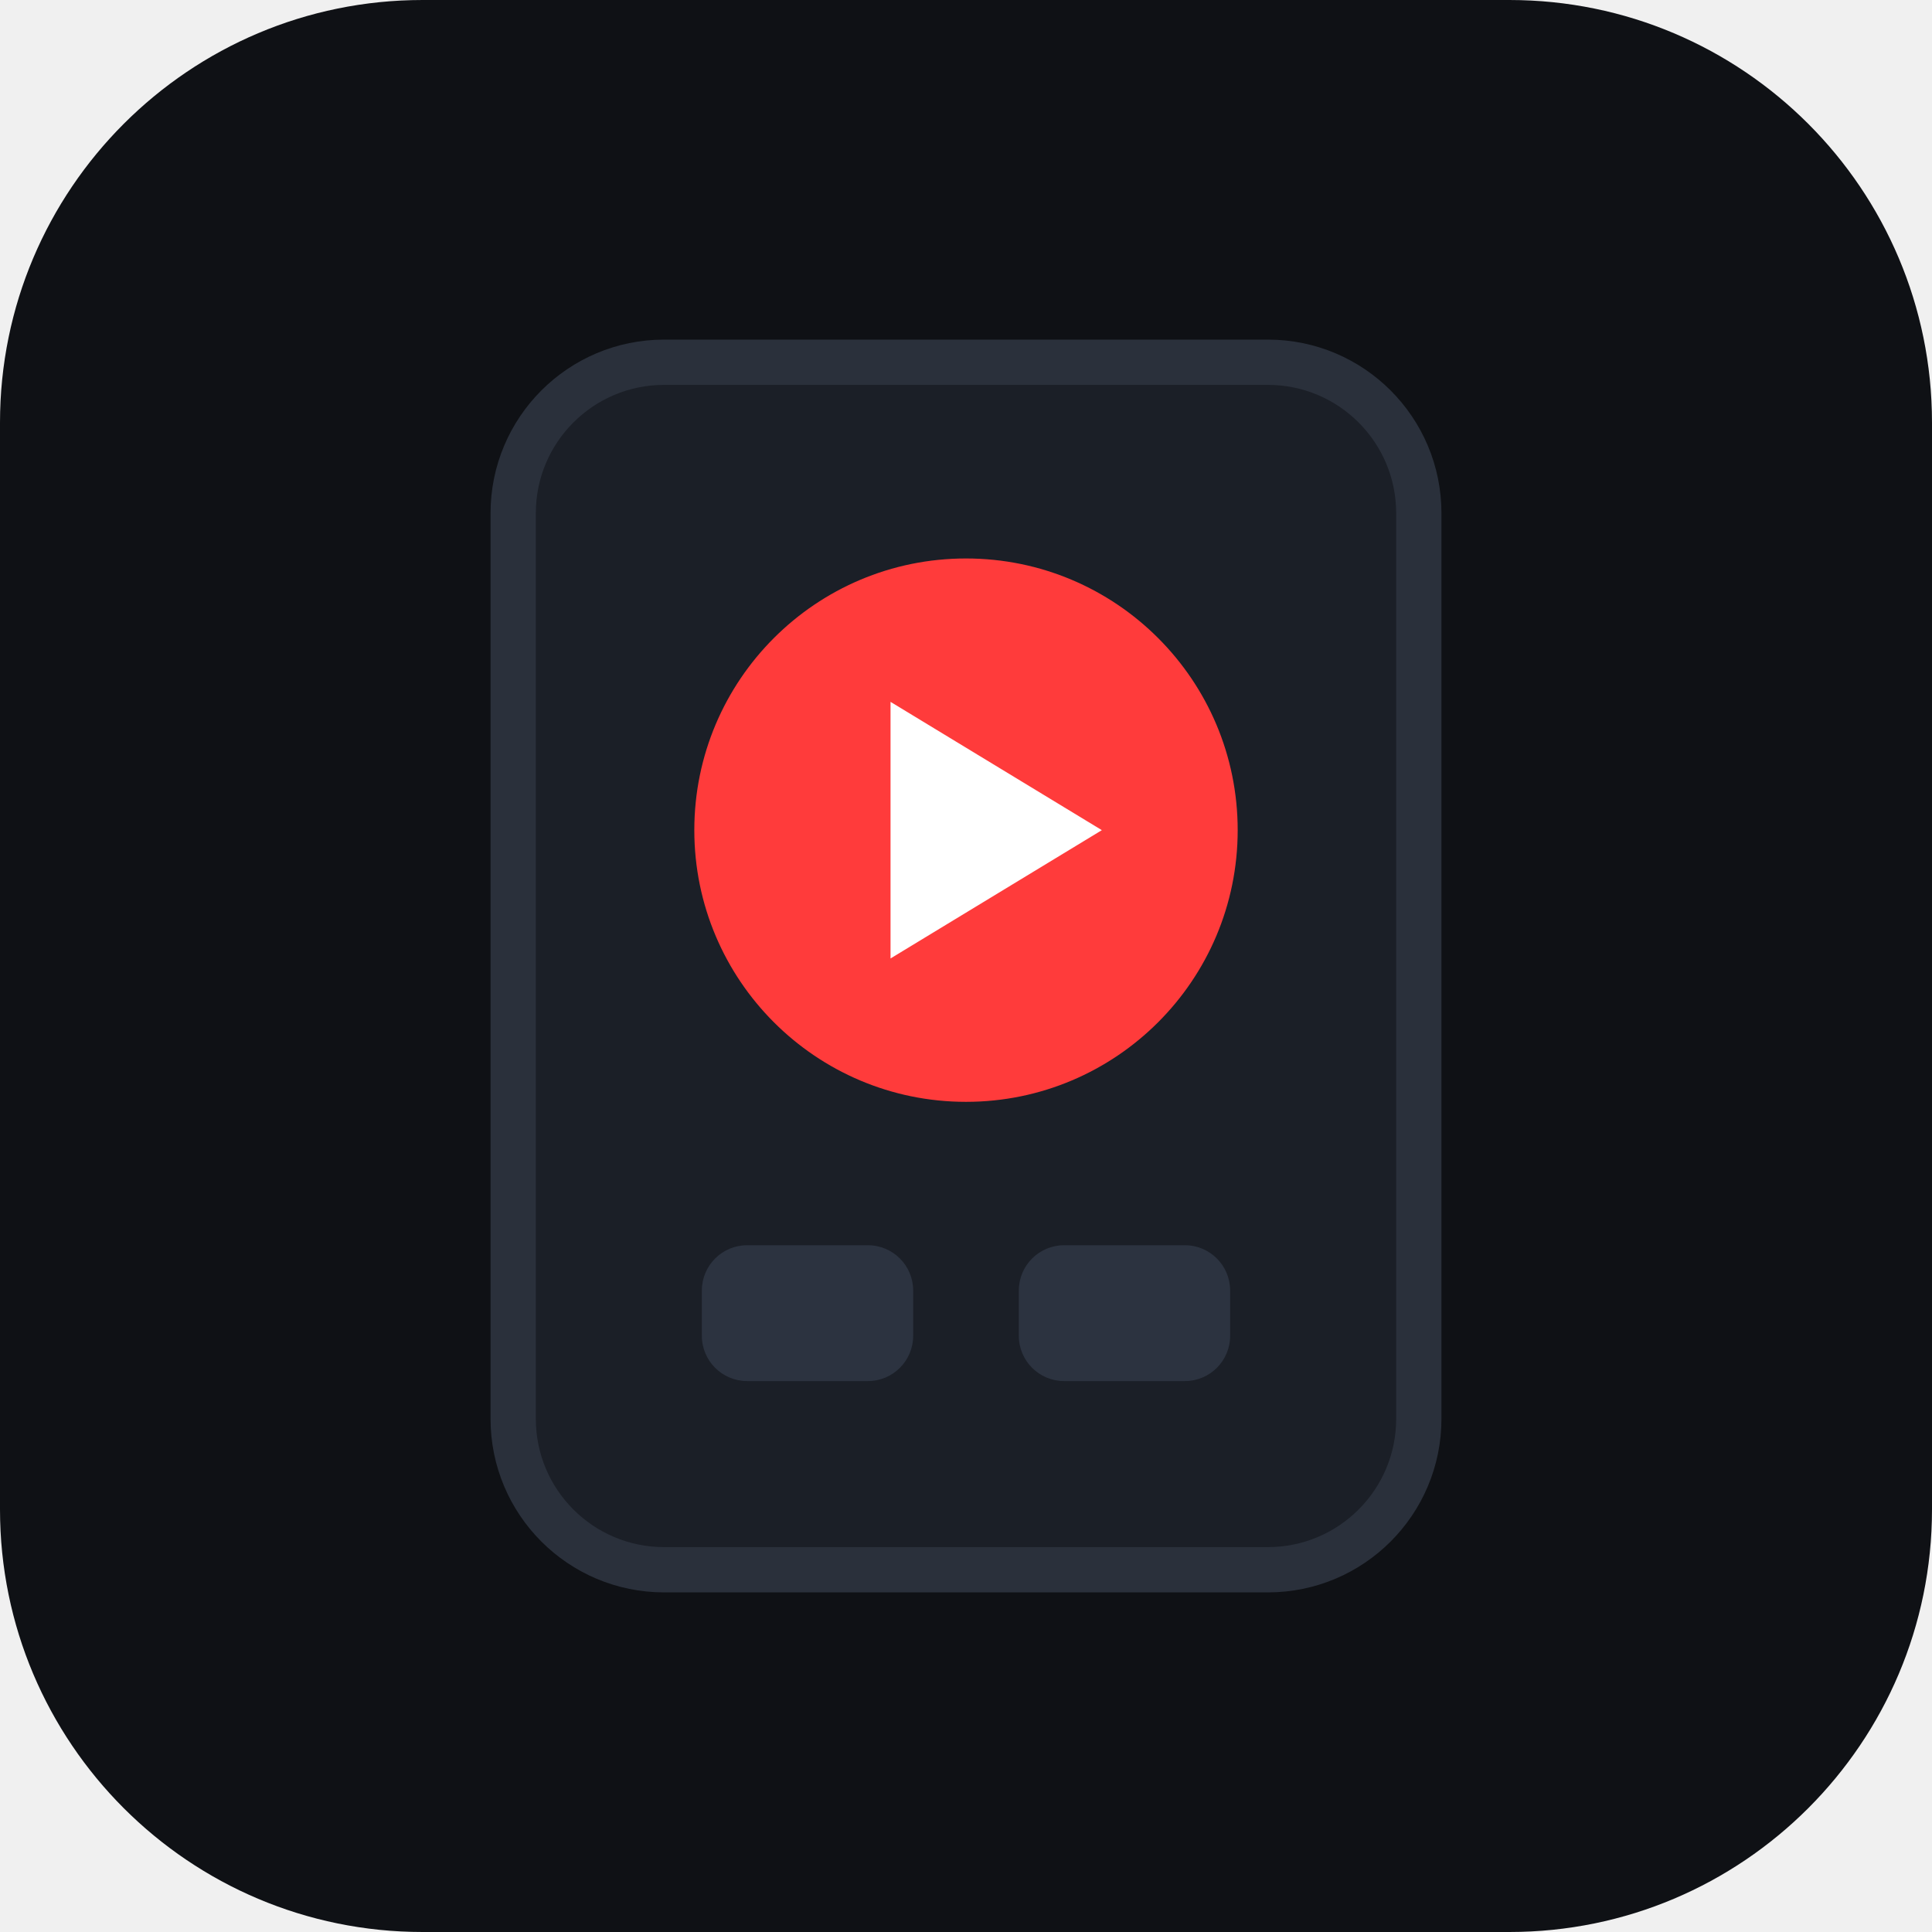
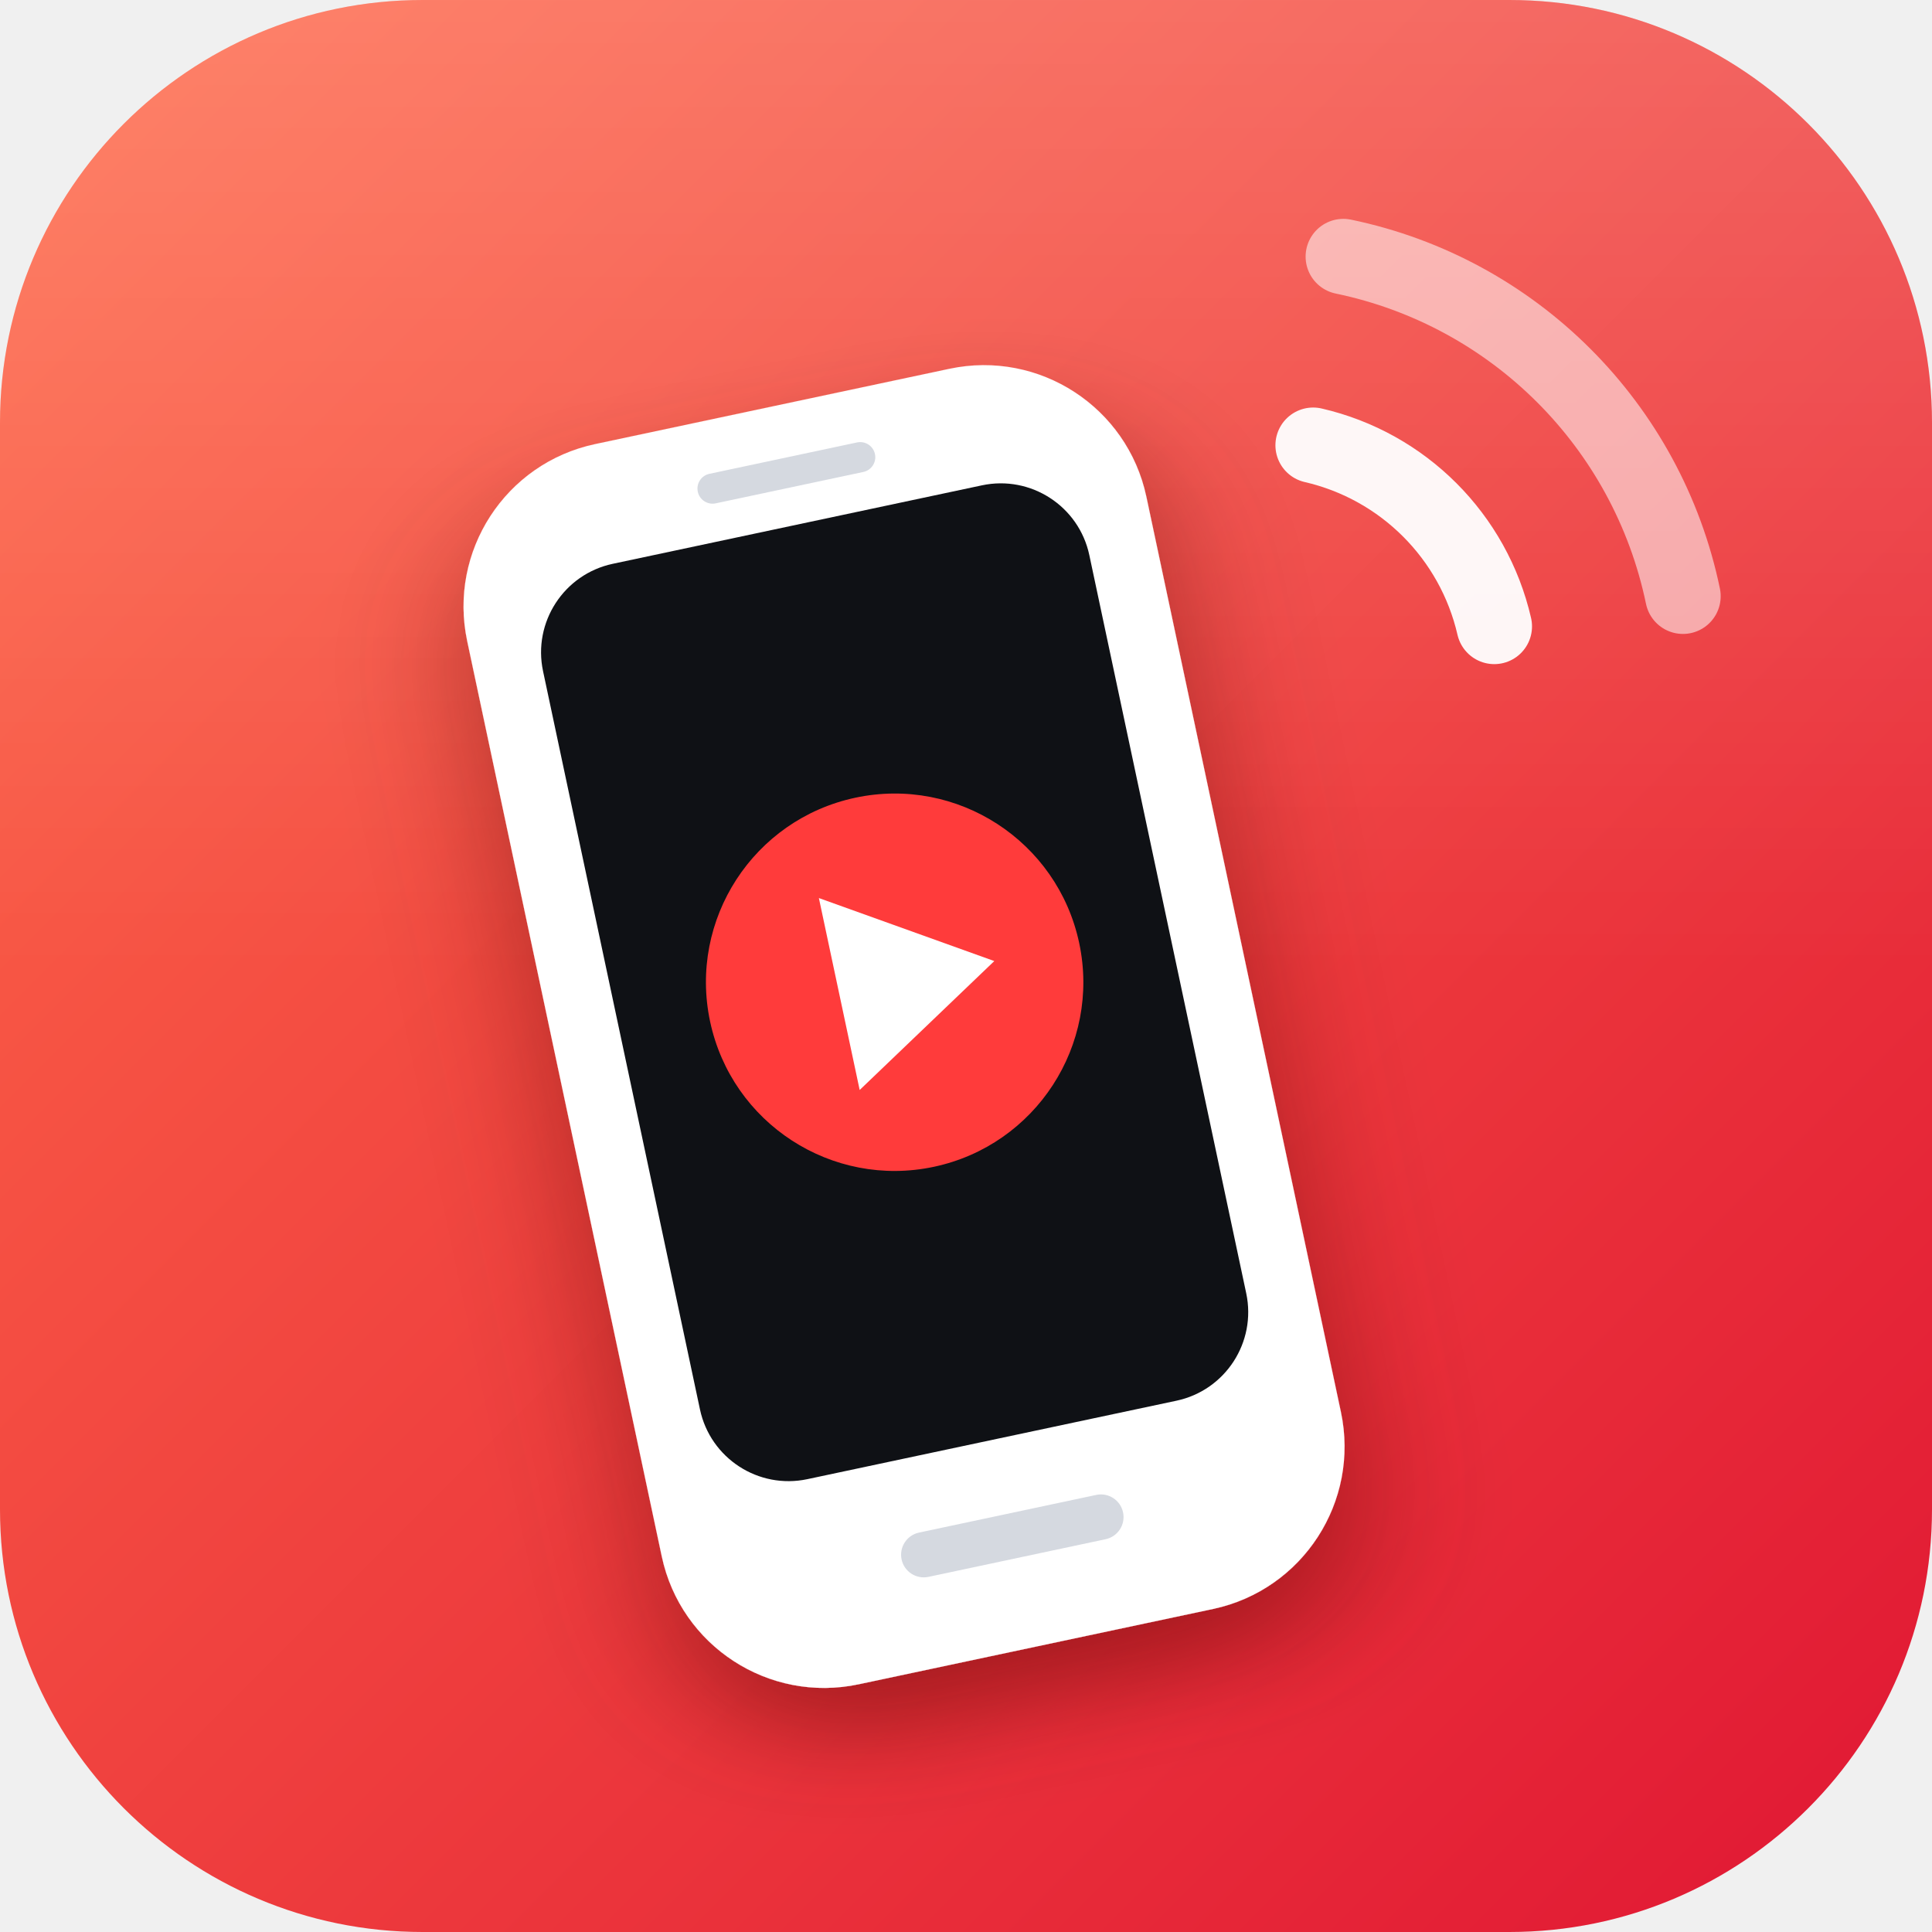
<svg xmlns="http://www.w3.org/2000/svg" viewBox="0 0 512 512">
-   <rect width="512" height="512" rx="112" fill="#0f1115" />
-   <rect x="136" y="96" width="240" height="320" rx="40" fill="#1b1f27" stroke="#2a303b" stroke-width="12" />
-   <circle cx="256" cy="220" r="72" fill="#ff3b3b" />
-   <path d="M236 186v68l56-34z" fill="#fff" />
-   <rect x="186" y="330" width="56" height="36" rx="12" fill="#2c3340" />
-   <rect x="270" y="330" width="56" height="36" rx="12" fill="#2c3340" />
+   <defs>
+     <linearGradient id="bg" x1="0" y1="0" x2="1" y2="1">
+       <stop offset="0" stop-color="#ff6b4a" />
+       <stop offset="1" stop-color="#e01633" />
+     </linearGradient>
+     <linearGradient id="shine" x1="0" y1="0" x2="0" y2="1">
+       <stop offset="0" stop-color="#fff" stop-opacity=".18" />
+       <stop offset=".5" stop-color="#fff" stop-opacity="0" />
+     </linearGradient>
+     <filter id="shadow" x="-30%" y="-30%" width="160%" height="160%">
+       <feDropShadow dx="0" dy="14" stdDeviation="16" flood-color="#5a0010" flood-opacity=".45" />
+     </filter>
+   </defs>
+   <rect width="512" height="512" rx="112" fill="url(#bg)" />
+   <rect width="512" height="512" rx="112" fill="url(#shine)" />
+   <g transform="translate(-16 4) rotate(-12 256 270)">
+     <g filter="url(#shadow)">
+       <rect x="164" y="100" width="184" height="336" rx="44" fill="#fff" />
+     </g>
+     <rect x="182" y="132" width="148" height="248" rx="24" fill="#0f1115" />
+     <rect x="232" y="114" width="48" height="8" rx="4" fill="#d5d9e0" />
+     <circle cx="256" cy="256" r="50" fill="#ff3b3b" />
+     <path d="M241 230v52l42-26z" fill="#fff" />
+     <rect x="226" y="400" width="60" height="12" rx="6" fill="#d5d9e0" />
+   </g>
+   <g transform="translate(-14 6)" fill="none" stroke="#fff" stroke-linecap="round" stroke-width="20">
+     <path d="M362 112a64 64 0 0 1 48 48" opacity=".95" />
+     <path d="M370 62a116 116 0 0 1 90 90" opacity=".55" />
+   </g>
</svg>
